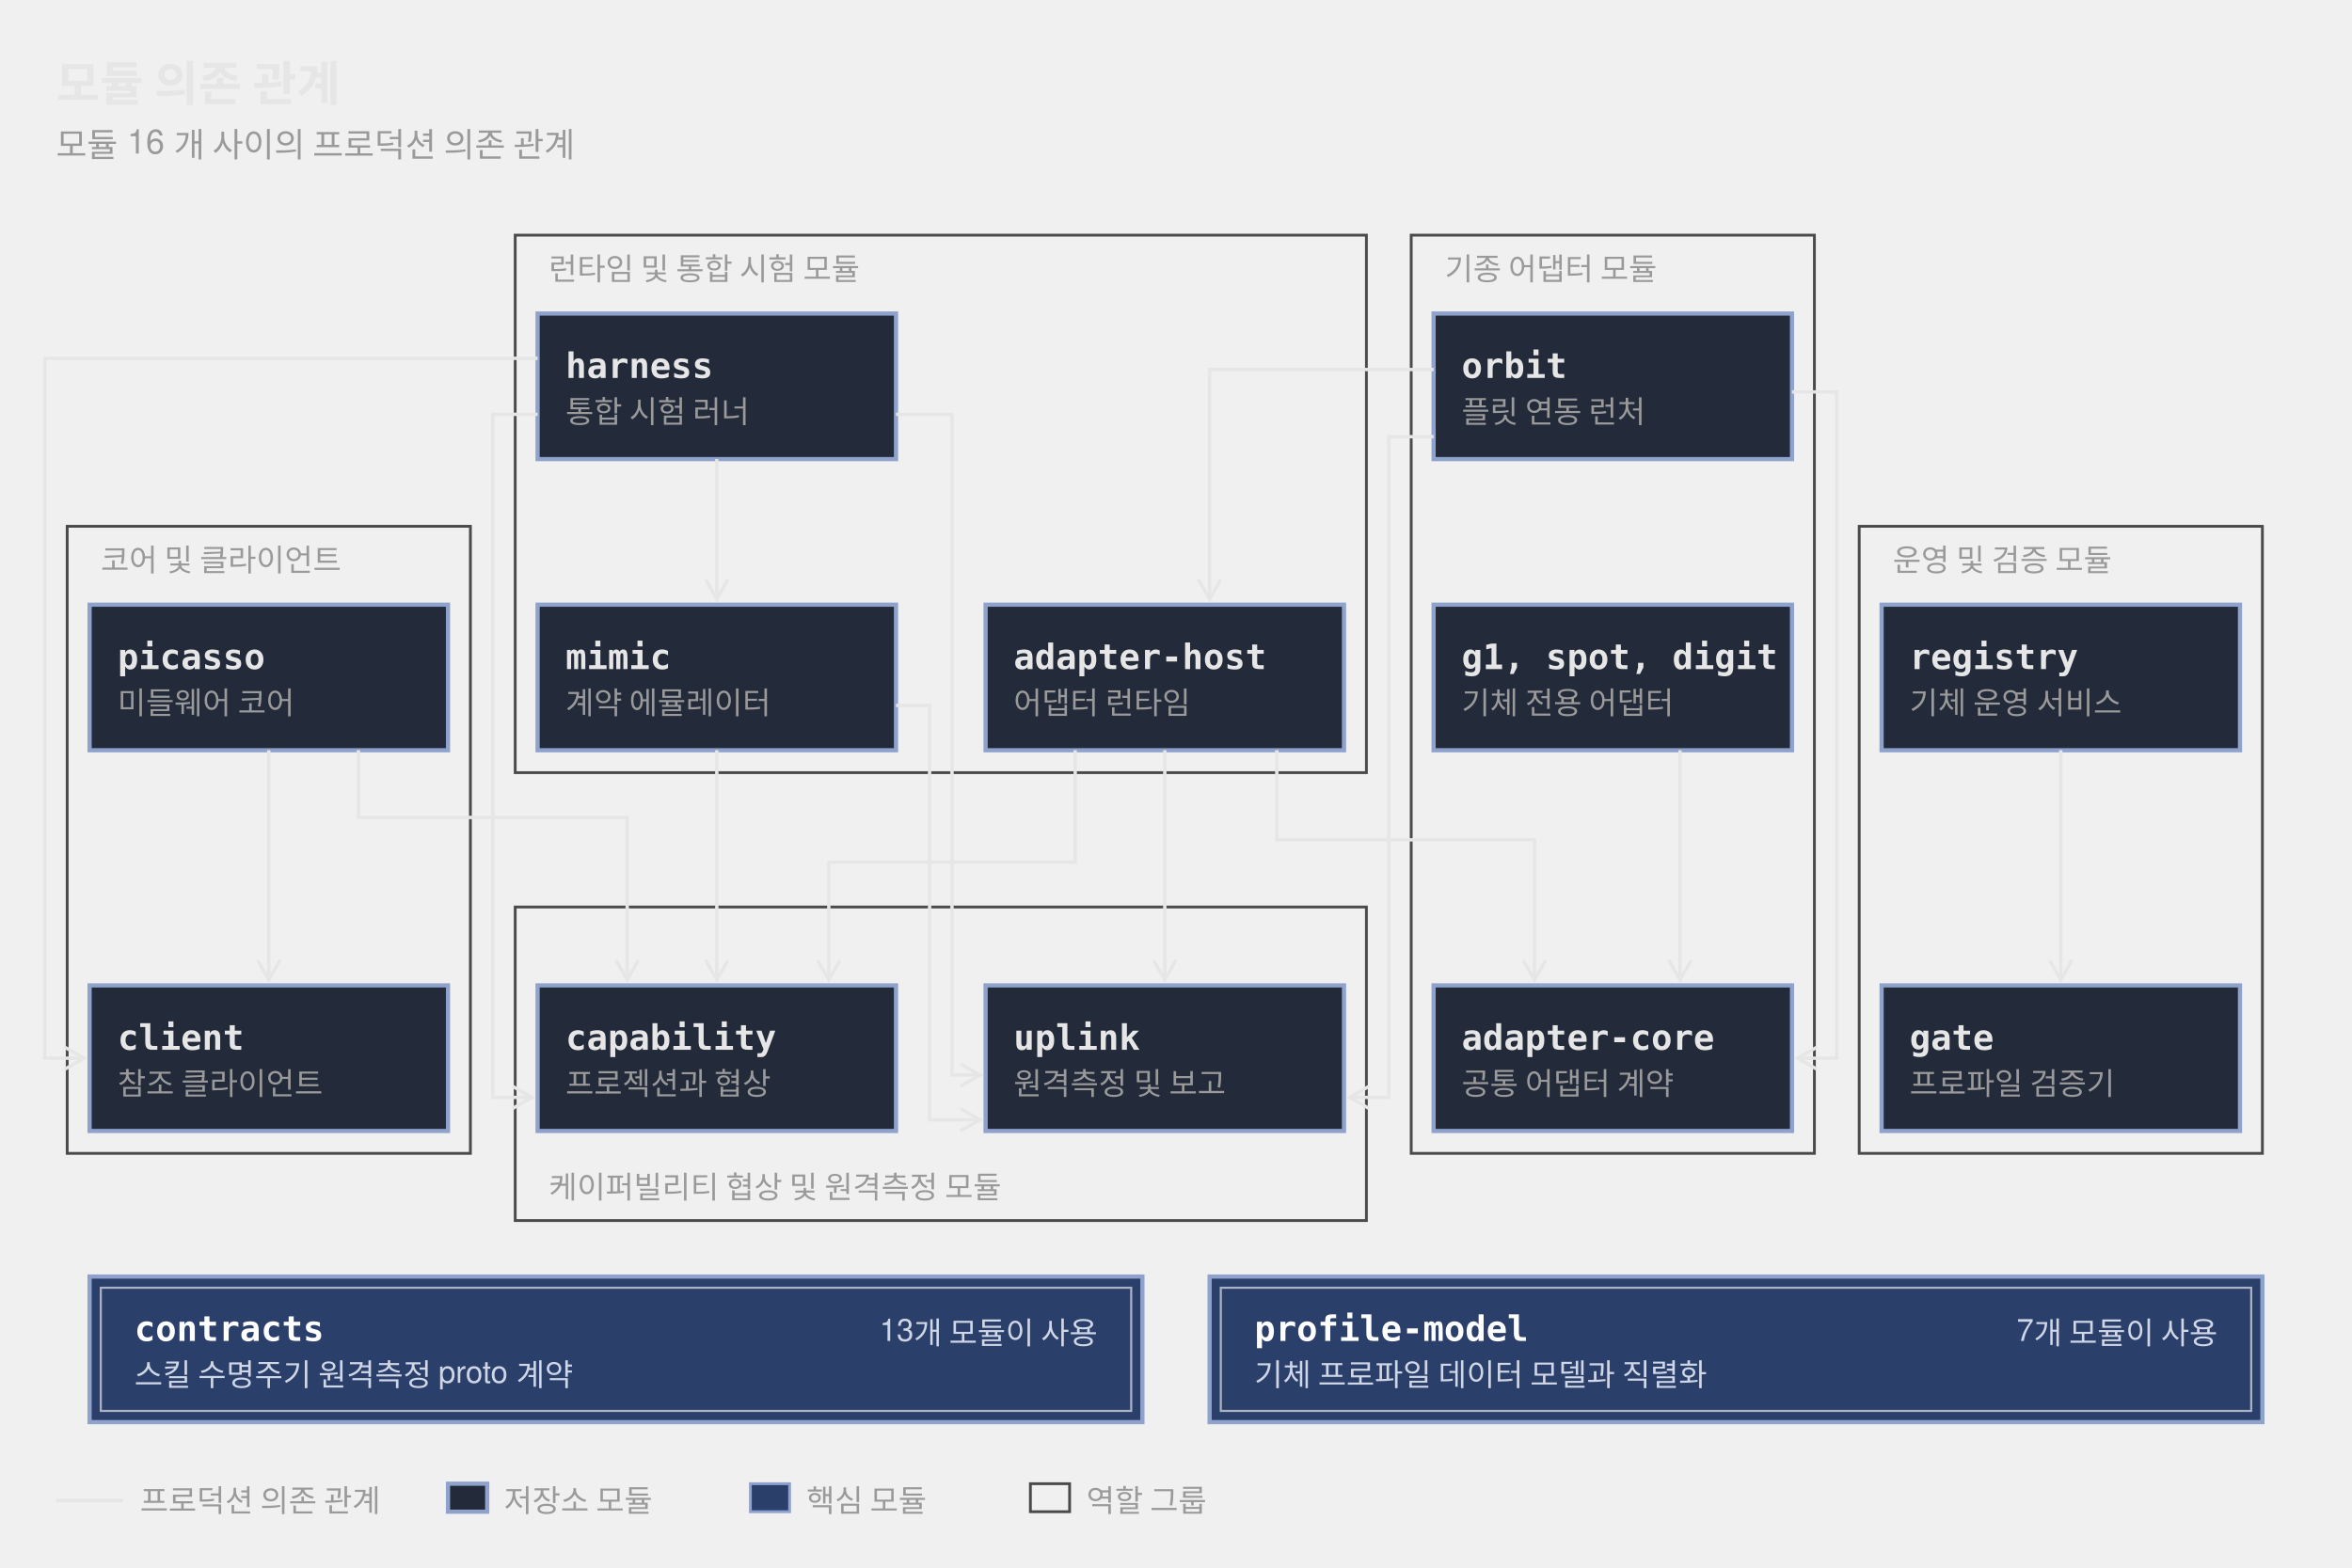
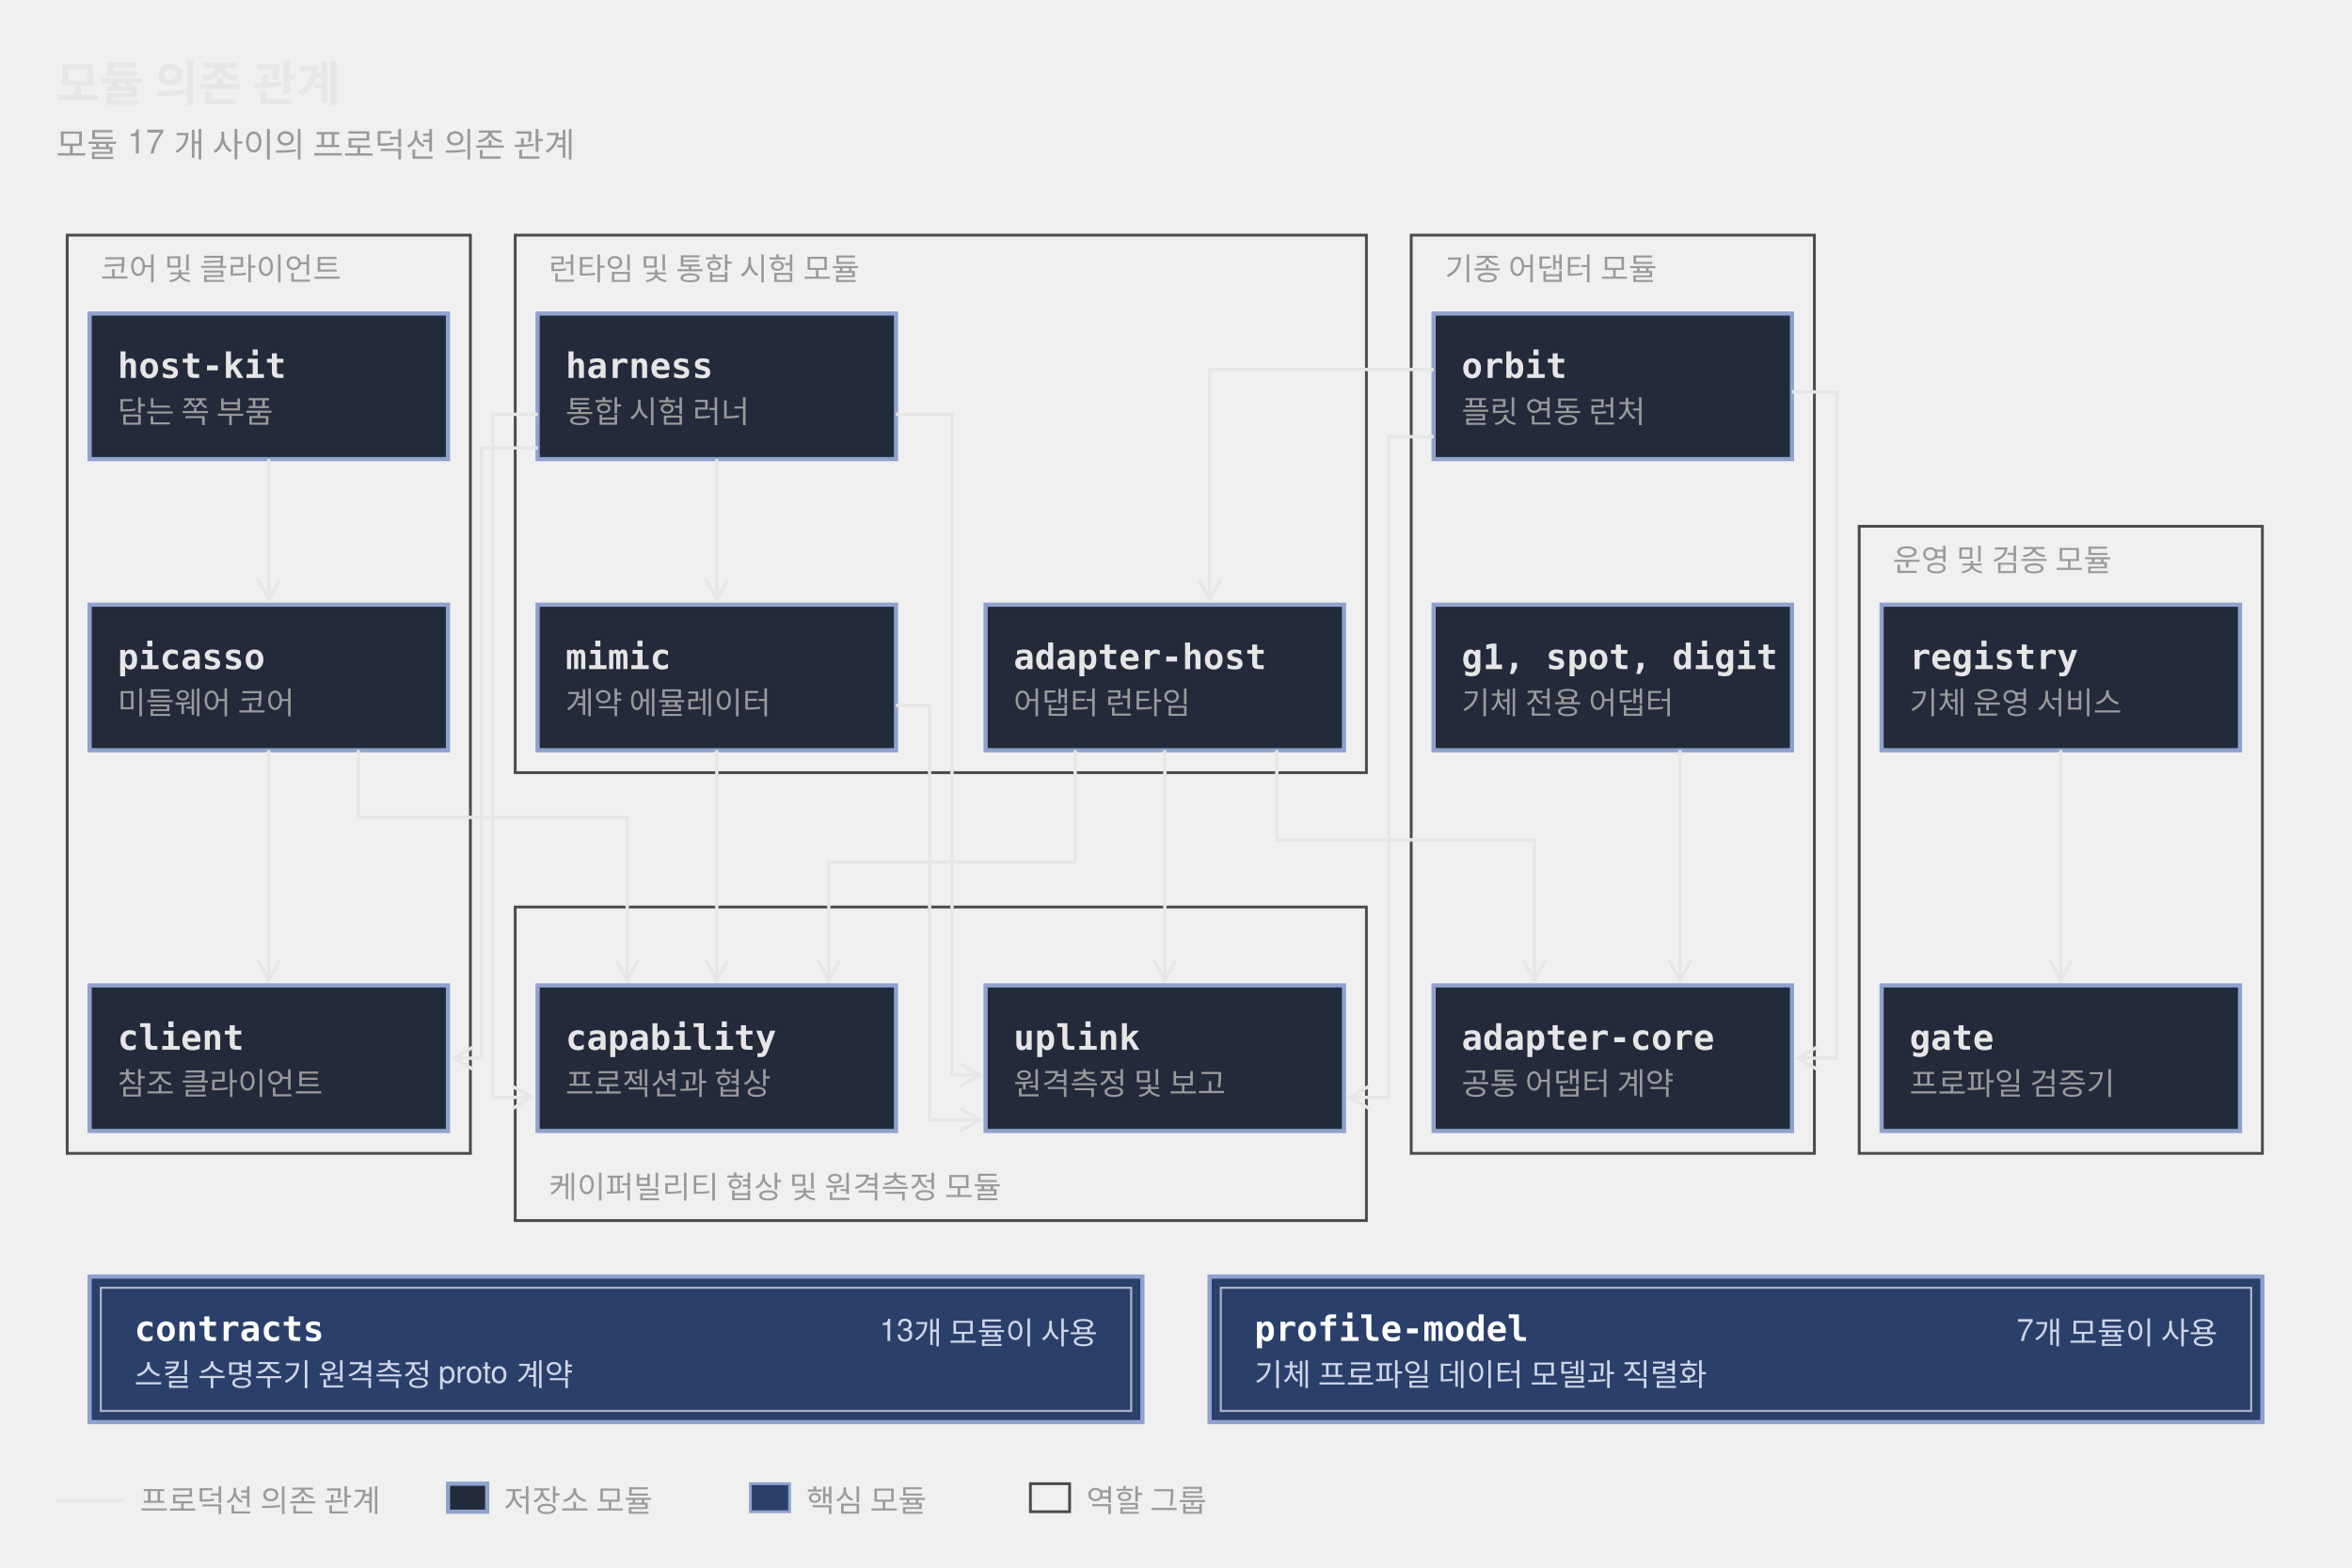
<svg xmlns="http://www.w3.org/2000/svg" width="840" height="560" viewBox="0 0 840 560">
  <defs>
    <marker id="data" markerUnits="userSpaceOnUse" markerWidth="10" markerHeight="10" refX="8" refY="5" orient="auto">
      <path d="M1,1 L8,5 L1,9" fill="none" stroke="#e6e6e6" stroke-width="1.2" />
    </marker>
  </defs>
  <g font-family="'Helvetica Neue', Helvetica, Arial, 'Apple SD Gothic Neo', 'Malgun Gothic', 'Noto Sans KR', 'Noto Sans CJK KR', sans-serif" fill="#e6e6e6">
    <text x="20" y="36" font-size="17" font-weight="700">모듈 의존 관계</text>
-     <text x="20" y="56" font-size="12" fill="#9a9a9a">모듈 16 개 사이의 프로덕션 의존 관계</text>
-     <rect x="24" y="188" width="144" height="224" fill="none" stroke="#4a4a4a" />
-     <text x="36" y="204" font-size="11" fill="#9a9a9a">코어 및 클라이언트</text>
+     <text x="20" y="56" font-size="12" fill="#9a9a9a">모듈 17 개 사이의 프로덕션 의존 관계</text>
+     <rect x="24" y="84" width="144" height="328" fill="none" stroke="#4a4a4a" />
+     <text x="36" y="100" font-size="11" fill="#9a9a9a">코어 및 클라이언트</text>
    <rect x="184" y="84" width="304" height="192" fill="none" stroke="#4a4a4a" />
    <text x="196" y="100" font-size="11" fill="#9a9a9a">런타임 및 통합 시험 모듈</text>
    <rect x="184" y="324" width="304" height="112" fill="none" stroke="#4a4a4a" />
    <text x="196" y="428" font-size="11" fill="#9a9a9a">케이퍼빌리티 협상 및 원격측정 모듈</text>
    <rect x="504" y="84" width="144" height="328" fill="none" stroke="#4a4a4a" />
    <text x="516" y="100" font-size="11" fill="#9a9a9a">기종 어댑터 모듈</text>
    <rect x="664" y="188" width="144" height="224" fill="none" stroke="#4a4a4a" />
    <text x="676" y="204" font-size="11" fill="#9a9a9a">운영 및 검증 모듈</text>
+     <rect x="32" y="112" width="128" height="52" fill="#232a3a" stroke="#8fa2cc" stroke-width="1.5" />
+     <text x="42" y="135" font-size="12.5" font-weight="700" font-family="Menlo, Consolas, 'DejaVu Sans Mono', monospace">host-kit</text>
+     <text x="42" y="151" font-size="11" fill="#9a9a9a">담는 쪽 부품</text>
    <rect x="192" y="112" width="128" height="52" fill="#232a3a" stroke="#8fa2cc" stroke-width="1.5" />
    <text x="202" y="135" font-size="12.5" font-weight="700" font-family="Menlo, Consolas, 'DejaVu Sans Mono', monospace">harness</text>
    <text x="202" y="151" font-size="11" fill="#9a9a9a">통합 시험 러너</text>
    <rect x="512" y="112" width="128" height="52" fill="#232a3a" stroke="#8fa2cc" stroke-width="1.5" />
    <text x="522" y="135" font-size="12.5" font-weight="700" font-family="Menlo, Consolas, 'DejaVu Sans Mono', monospace">orbit</text>
    <text x="522" y="151" font-size="11" fill="#9a9a9a">플릿 연동 런처</text>
    <rect x="32" y="216" width="128" height="52" fill="#232a3a" stroke="#8fa2cc" stroke-width="1.5" />
    <text x="42" y="239" font-size="12.5" font-weight="700" font-family="Menlo, Consolas, 'DejaVu Sans Mono', monospace">picasso</text>
    <text x="42" y="255" font-size="11" fill="#9a9a9a">미들웨어 코어</text>
    <rect x="192" y="216" width="128" height="52" fill="#232a3a" stroke="#8fa2cc" stroke-width="1.5" />
    <text x="202" y="239" font-size="12.5" font-weight="700" font-family="Menlo, Consolas, 'DejaVu Sans Mono', monospace">mimic</text>
    <text x="202" y="255" font-size="11" fill="#9a9a9a">계약 에뮬레이터</text>
    <rect x="352" y="216" width="128" height="52" fill="#232a3a" stroke="#8fa2cc" stroke-width="1.5" />
    <text x="362" y="239" font-size="12.5" font-weight="700" font-family="Menlo, Consolas, 'DejaVu Sans Mono', monospace">adapter-host</text>
    <text x="362" y="255" font-size="11" fill="#9a9a9a">어댑터 런타임</text>
    <rect x="512" y="216" width="128" height="52" fill="#232a3a" stroke="#8fa2cc" stroke-width="1.5" />
    <text x="522" y="239" font-size="12.5" font-weight="700" font-family="Menlo, Consolas, 'DejaVu Sans Mono', monospace">g1, spot, digit</text>
    <text x="522" y="255" font-size="11" fill="#9a9a9a">기체 전용 어댑터</text>
    <rect x="672" y="216" width="128" height="52" fill="#232a3a" stroke="#8fa2cc" stroke-width="1.5" />
    <text x="682" y="239" font-size="12.5" font-weight="700" font-family="Menlo, Consolas, 'DejaVu Sans Mono', monospace">registry</text>
    <text x="682" y="255" font-size="11" fill="#9a9a9a">기체 운영 서비스</text>
    <rect x="32" y="352" width="128" height="52" fill="#232a3a" stroke="#8fa2cc" stroke-width="1.5" />
    <text x="42" y="375" font-size="12.5" font-weight="700" font-family="Menlo, Consolas, 'DejaVu Sans Mono', monospace">client</text>
    <text x="42" y="391" font-size="11" fill="#9a9a9a">참조 클라이언트</text>
    <rect x="192" y="352" width="128" height="52" fill="#232a3a" stroke="#8fa2cc" stroke-width="1.5" />
    <text x="202" y="375" font-size="12.5" font-weight="700" font-family="Menlo, Consolas, 'DejaVu Sans Mono', monospace">capability</text>
    <text x="202" y="391" font-size="11" fill="#9a9a9a">프로젝션과 협상</text>
    <rect x="352" y="352" width="128" height="52" fill="#232a3a" stroke="#8fa2cc" stroke-width="1.5" />
    <text x="362" y="375" font-size="12.5" font-weight="700" font-family="Menlo, Consolas, 'DejaVu Sans Mono', monospace">uplink</text>
    <text x="362" y="391" font-size="11" fill="#9a9a9a">원격측정 및 보고</text>
    <rect x="512" y="352" width="128" height="52" fill="#232a3a" stroke="#8fa2cc" stroke-width="1.5" />
    <text x="522" y="375" font-size="12.5" font-weight="700" font-family="Menlo, Consolas, 'DejaVu Sans Mono', monospace">adapter-core</text>
    <text x="522" y="391" font-size="11" fill="#9a9a9a">공통 어댑터 계약</text>
    <rect x="672" y="352" width="128" height="52" fill="#232a3a" stroke="#8fa2cc" stroke-width="1.5" />
    <text x="682" y="375" font-size="12.5" font-weight="700" font-family="Menlo, Consolas, 'DejaVu Sans Mono', monospace">gate</text>
    <text x="682" y="391" font-size="11" fill="#9a9a9a">프로파일 검증기</text>
    <rect x="32" y="456" width="376" height="52" fill="#2b3f6b" stroke="#8fa2cc" stroke-width="1.5" />
    <rect x="36" y="460" width="368" height="44" fill="none" stroke="#fff" stroke-width="0.75" stroke-opacity="0.6" />
    <text x="48" y="479" font-size="12.5" font-weight="700" fill="#fff" font-family="Menlo, Consolas, 'DejaVu Sans Mono', monospace">contracts</text>
    <text x="48" y="495" font-size="11" fill="#cfd6e6">스킬 수명주기 원격측정 proto 계약</text>
    <text x="392" y="479" font-size="11" fill="#cfd6e6" text-anchor="end">13개 모듈이 사용</text>
    <rect x="432" y="456" width="376" height="52" fill="#2b3f6b" stroke="#8fa2cc" stroke-width="1.5" />
    <rect x="436" y="460" width="368" height="44" fill="none" stroke="#fff" stroke-width="0.75" stroke-opacity="0.6" />
    <text x="448" y="479" font-size="12.5" font-weight="700" fill="#fff" font-family="Menlo, Consolas, 'DejaVu Sans Mono', monospace">profile-model</text>
    <text x="448" y="495" font-size="11" fill="#cfd6e6">기체 프로파일 데이터 모델과 직렬화</text>
    <text x="792" y="479" font-size="11" fill="#cfd6e6" text-anchor="end">7개 모듈이 사용</text>
    <g fill="none" stroke="#e6e6e6" stroke-width="1.2">
+       <path d="M96,164 V214" marker-end="url(#data)" />
      <path d="M96,268 V350" marker-end="url(#data)" />
      <path d="M128,268 V292 H224 V350" marker-end="url(#data)" />
      <path d="M256,268 V350" marker-end="url(#data)" />
      <path d="M320,252 H332 V400 H350" marker-end="url(#data)" />
      <path d="M384,268 V308 H296 V350" marker-end="url(#data)" />
      <path d="M416,268 V350" marker-end="url(#data)" />
      <path d="M456,268 V300 H548 V350" marker-end="url(#data)" />
      <path d="M600,268 V350" marker-end="url(#data)" />
      <path d="M736,268 V350" marker-end="url(#data)" />
      <path d="M256,164 V214" marker-end="url(#data)" />
-       <path d="M192,128 H16 V378 H30" marker-end="url(#data)" />
+       <path d="M192,160 H172 V378 H162" marker-end="url(#data)" />
      <path d="M192,148 H176 V392 H190" marker-end="url(#data)" />
      <path d="M320,148 H340 V384 H350" marker-end="url(#data)" />
      <path d="M512,132 H432 V214" marker-end="url(#data)" />
      <path d="M512,156 H496 V392 H482" marker-end="url(#data)" />
      <path d="M640,140 H656 V378 H642" marker-end="url(#data)" />
    </g>
    <g font-size="10.5" fill="#9a9a9a">
      <path d="M20,536 H44" fill="none" stroke="#e6e6e6" stroke-width="1.2" />
      <text x="50" y="540" font-size="11">프로덕션 의존 관계</text>
      <rect x="160" y="530" width="14" height="10" fill="#232a3a" stroke="#8fa2cc" stroke-width="1.5" />
      <text x="180" y="540" font-size="11">저장소 모듈</text>
      <rect x="268" y="530" width="14" height="10" fill="#2b3f6b" stroke="#8fa2cc" />
      <text x="288" y="540" font-size="11">핵심 모듈</text>
      <rect x="368" y="530" width="14" height="10" fill="none" stroke="#4a4a4a" />
      <text x="388" y="540" font-size="11">역할 그룹</text>
    </g>
  </g>
</svg>
